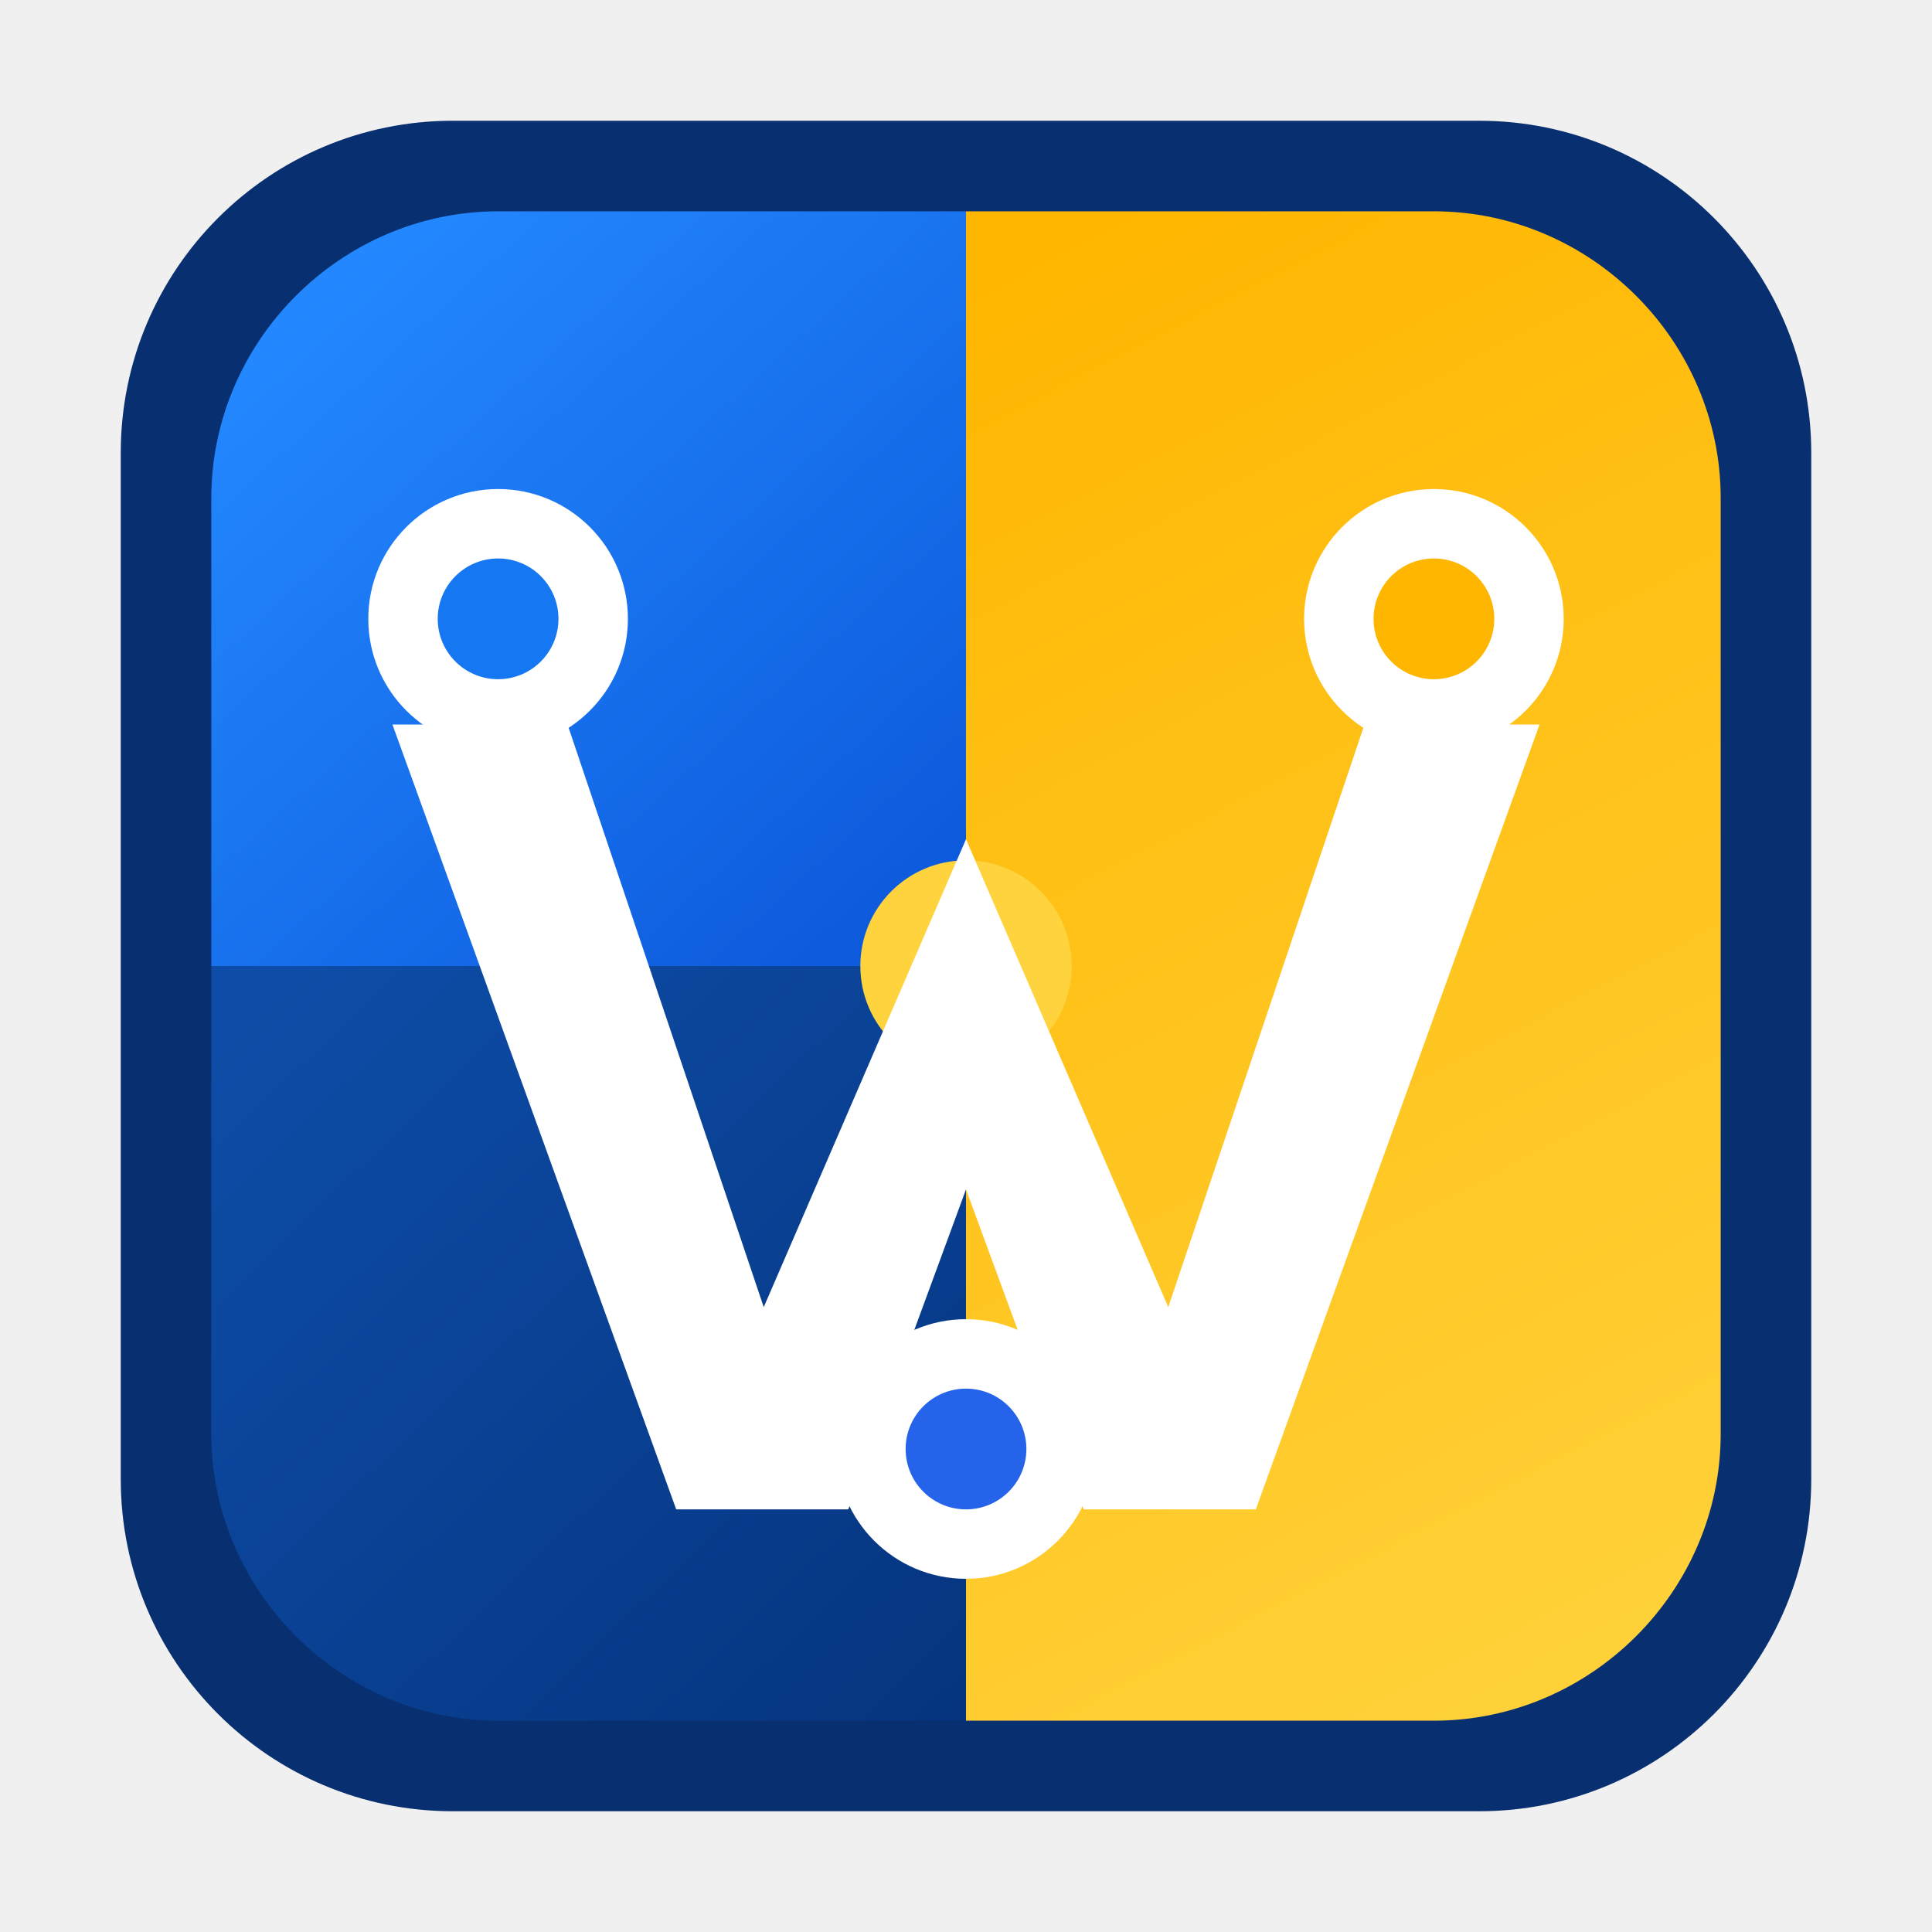
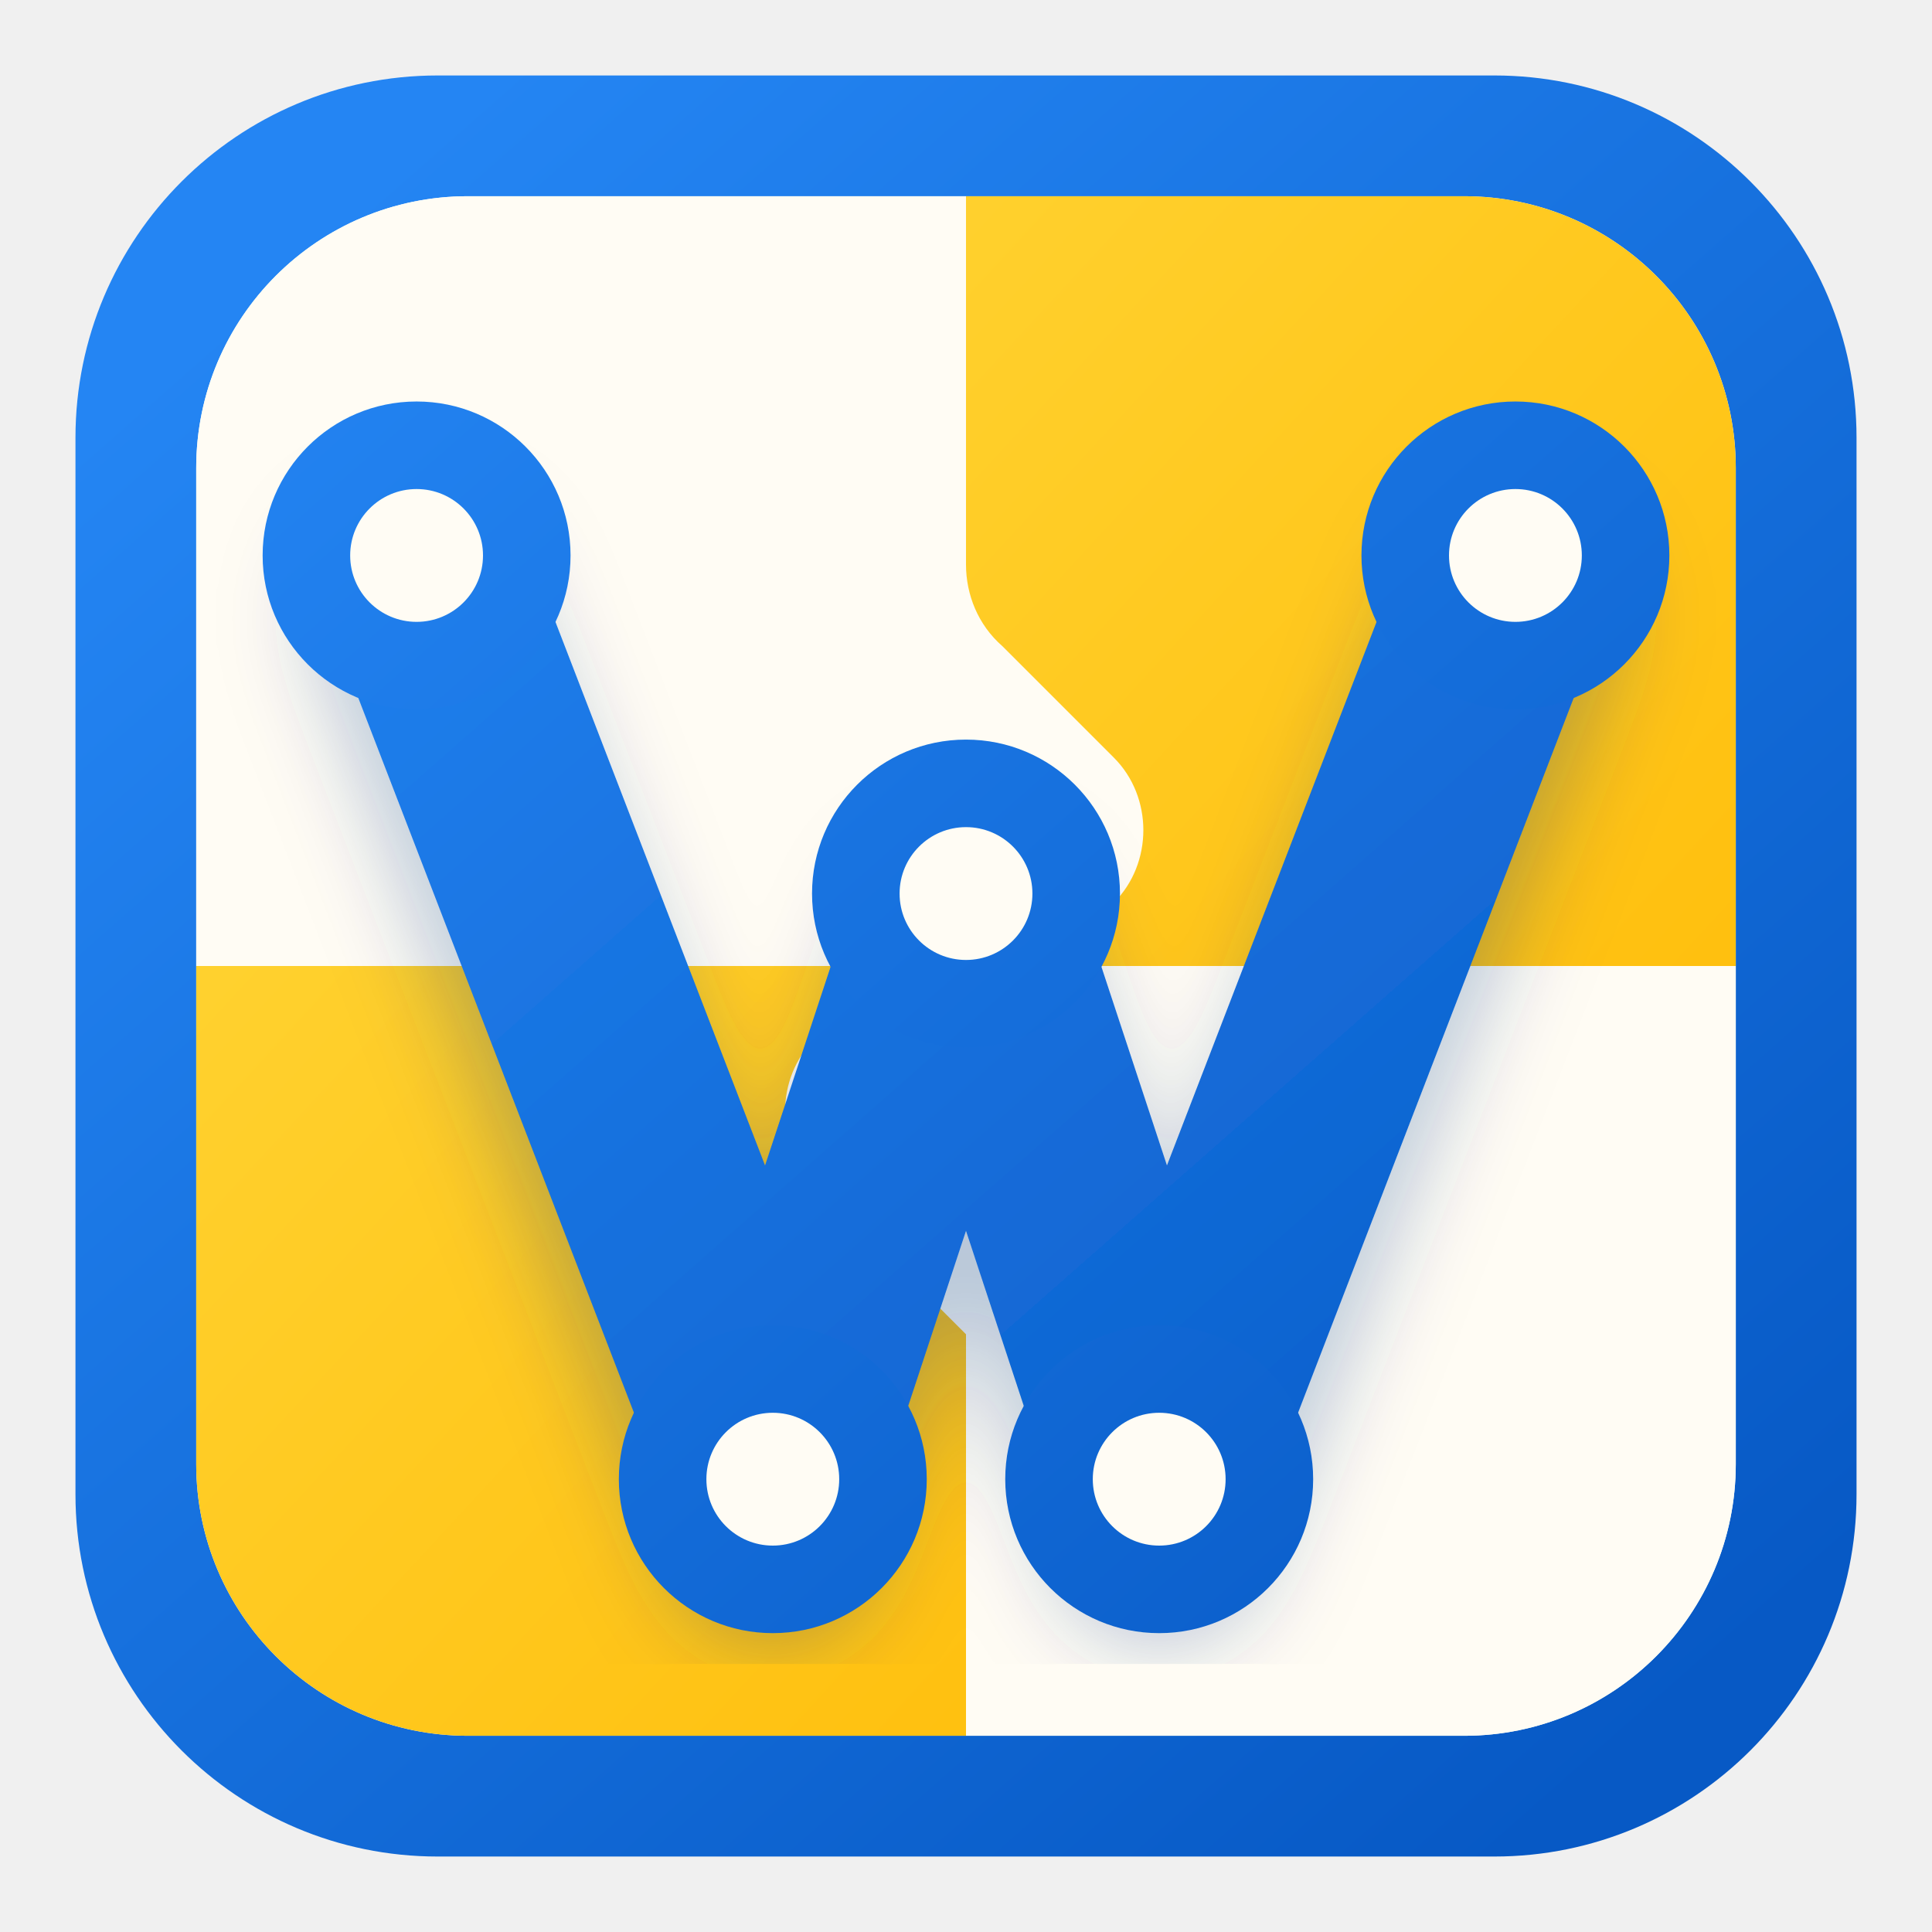
- <svg xmlns="http://www.w3.org/2000/svg" viewBox="0 0 64 64" role="img" aria-label="WendAnswerToday blue and gold puzzle W logo">
+ <svg xmlns="http://www.w3.org/2000/svg" viewBox="0 0 64 64" role="img" aria-label="WendAnswerToday blue path W over yellow and white puzzle tiles logo">
  <defs>
-     <linearGradient id="blueTop" x1="11" x2="32" y1="9" y2="32" gradientUnits="userSpaceOnUse">
-       <stop stop-color="#2388FF" />
-       <stop offset="1" stop-color="#0B56D9" />
+     <linearGradient id="blue" x1="10" x2="54" y1="8" y2="58" gradientUnits="userSpaceOnUse">
+       <stop stop-color="#2485F3" />
+       <stop offset="1" stop-color="#0759C5" />
    </linearGradient>
-     <linearGradient id="blueBottom" x1="9" x2="32" y1="33" y2="57" gradientUnits="userSpaceOnUse">
-       <stop stop-color="#0D4DA7" />
-       <stop offset="1" stop-color="#06347F" />
+     <linearGradient id="gold" x1="6" x2="58" y1="8" y2="56" gradientUnits="userSpaceOnUse">
+       <stop stop-color="#FFD93D" />
+       <stop offset="1" stop-color="#FFB800" />
    </linearGradient>
-     <linearGradient id="gold" x1="32" x2="57" y1="9" y2="57" gradientUnits="userSpaceOnUse">
-       <stop stop-color="#FFB600" />
-       <stop offset="1" stop-color="#FFD33D" />
-     </linearGradient>
+     <filter id="softShadow" x="-20%" y="-20%" width="140%" height="140%">
+       <feDropShadow dx="0" dy="2" stdDeviation="1.5" flood-color="#083F91" flood-opacity=".28" />
+     </filter>
  </defs>
-   <rect x="4" y="4" width="56" height="56" rx="11" fill="#082F6F" />
-   <path d="M7 16.5C7 11.3 11.3 7 16.5 7H32v25H7V16.5Z" fill="url(#blueTop)" />
-   <path d="M7 32h25v25H16.5C11.3 57 7 52.7 7 47.5V32Z" fill="url(#blueBottom)" />
-   <path d="M32 7h15.5C52.7 7 57 11.3 57 16.5V32H32V7Z" fill="url(#gold)" />
-   <path d="M32 32h25v15.5C57 52.7 52.7 57 47.5 57H32V32Z" fill="url(#gold)" />
-   <circle cx="32" cy="32" r="3.5" fill="#FFD33D" />
-   <path d="M13 24h5.8l6.5 19.3L32 27.8l6.7 15.5L45.2 24H51L41.6 50h-5.7L32 39.4 28.1 50h-5.7L13 24Z" fill="#fff" />
-   <circle cx="16.5" cy="20.5" r="4.3" fill="#fff" />
-   <circle cx="47.5" cy="20.5" r="4.3" fill="#fff" />
-   <circle cx="32" cy="48" r="4.3" fill="#fff" />
-   <circle cx="16.5" cy="20.5" r="2" fill="#1677F2" />
-   <circle cx="47.5" cy="20.5" r="2" fill="#FFB600" />
-   <circle cx="32" cy="48" r="2" fill="#2563EB" />
+   <rect x="2.5" y="2.5" width="59" height="59" rx="12" fill="url(#blue)" />
+   <rect x="6.5" y="6.5" width="51" height="51" rx="9" fill="#FFFCF4" />
+   <path d="M32 6.5h16.5A9 9 0 0 1 57.5 15.5V32H32V6.5Z" fill="url(#gold)" />
+   <path d="M6.5 32H32v25.5H15.5A9 9 0 0 1 6.5 48.5V32Z" fill="url(#gold)" />
+   <path d="M32 6.5v12.2c0 1 .4 2 1.2 2.7l3.7 3.7c1.3 1.3 1.3 3.5 0 4.8L32 34.8V32H6.5V15.5A9 9 0 0 1 15.5 6.5H32Z" fill="#FFFCF4" />
+   <path d="M57.5 32v16.5A9 9 0 0 1 48.5 57.5H32V44.2l-5-5a3.4 3.4 0 0 1 0-4.8l2.4-2.4h28.1Z" fill="#FFFCF4" />
+   <path d="M13.8 18.4 25.6 49 32 29.6 38.4 49 50.2 18.4" fill="none" stroke="url(#blue)" stroke-linecap="round" stroke-linejoin="round" stroke-width="7" filter="url(#softShadow)" />
+   <circle cx="13.8" cy="18.4" r="5.1" fill="url(#blue)" />
+   <circle cx="50.2" cy="18.4" r="5.1" fill="url(#blue)" />
+   <circle cx="32" cy="29.6" r="5.1" fill="url(#blue)" />
+   <circle cx="25.6" cy="49" r="5.1" fill="url(#blue)" />
+   <circle cx="38.4" cy="49" r="5.1" fill="url(#blue)" />
+   <circle cx="13.8" cy="18.4" r="2.2" fill="#FFFCF4" />
+   <circle cx="50.2" cy="18.4" r="2.2" fill="#FFFCF4" />
+   <circle cx="32" cy="29.6" r="2.2" fill="#FFFCF4" />
+   <circle cx="25.6" cy="49" r="2.2" fill="#FFFCF4" />
+   <circle cx="38.4" cy="49" r="2.2" fill="#FFFCF4" />
</svg>
